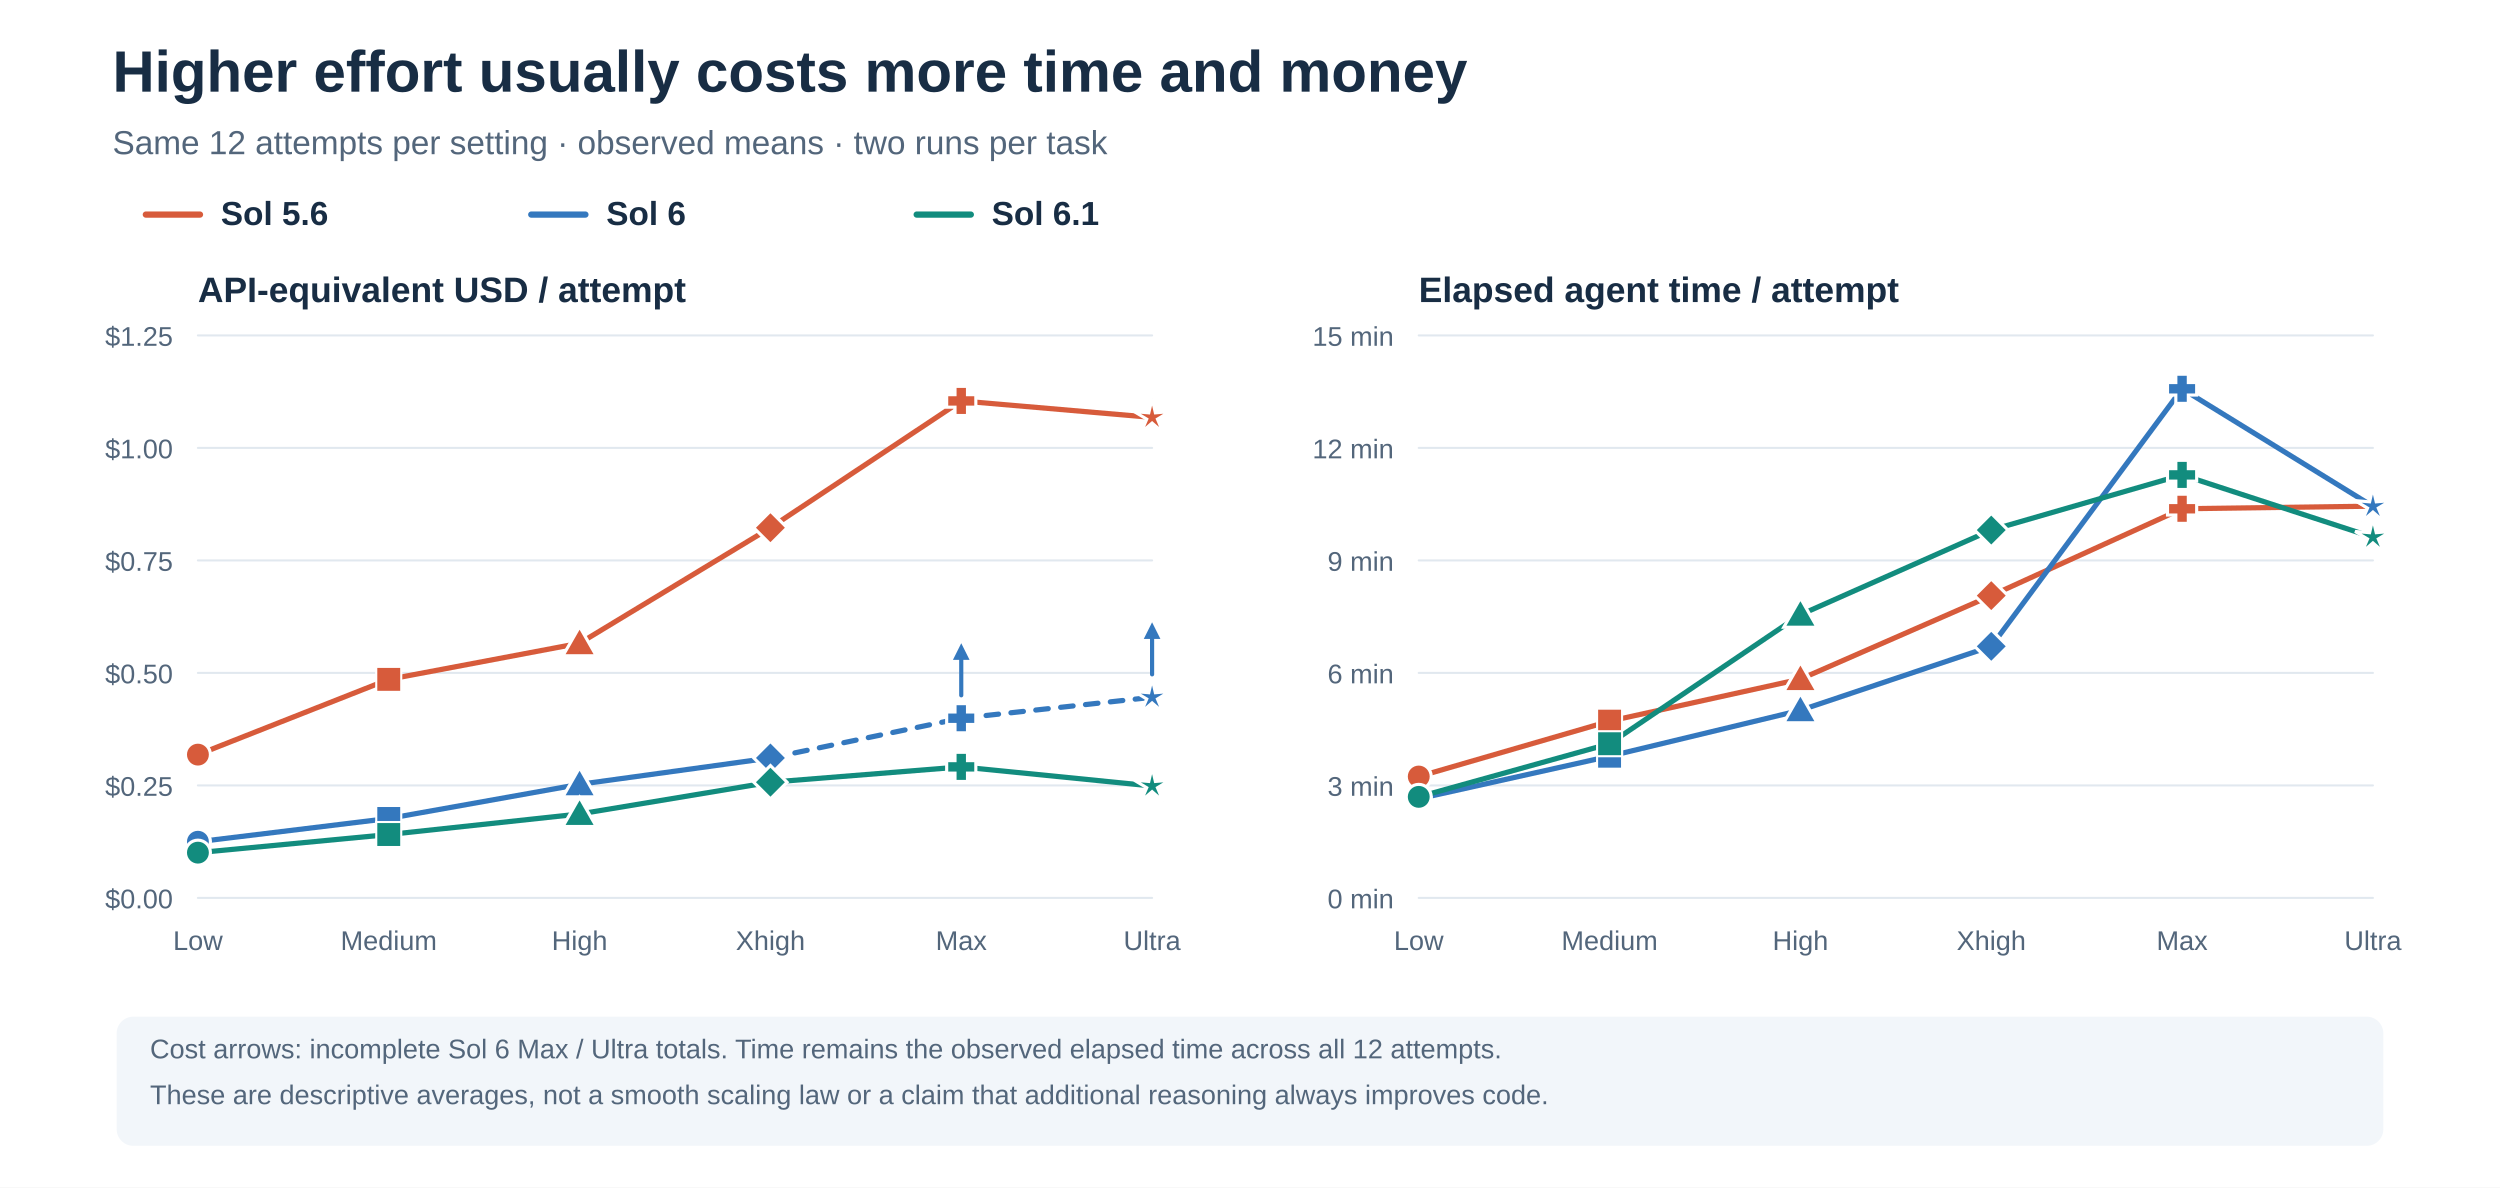
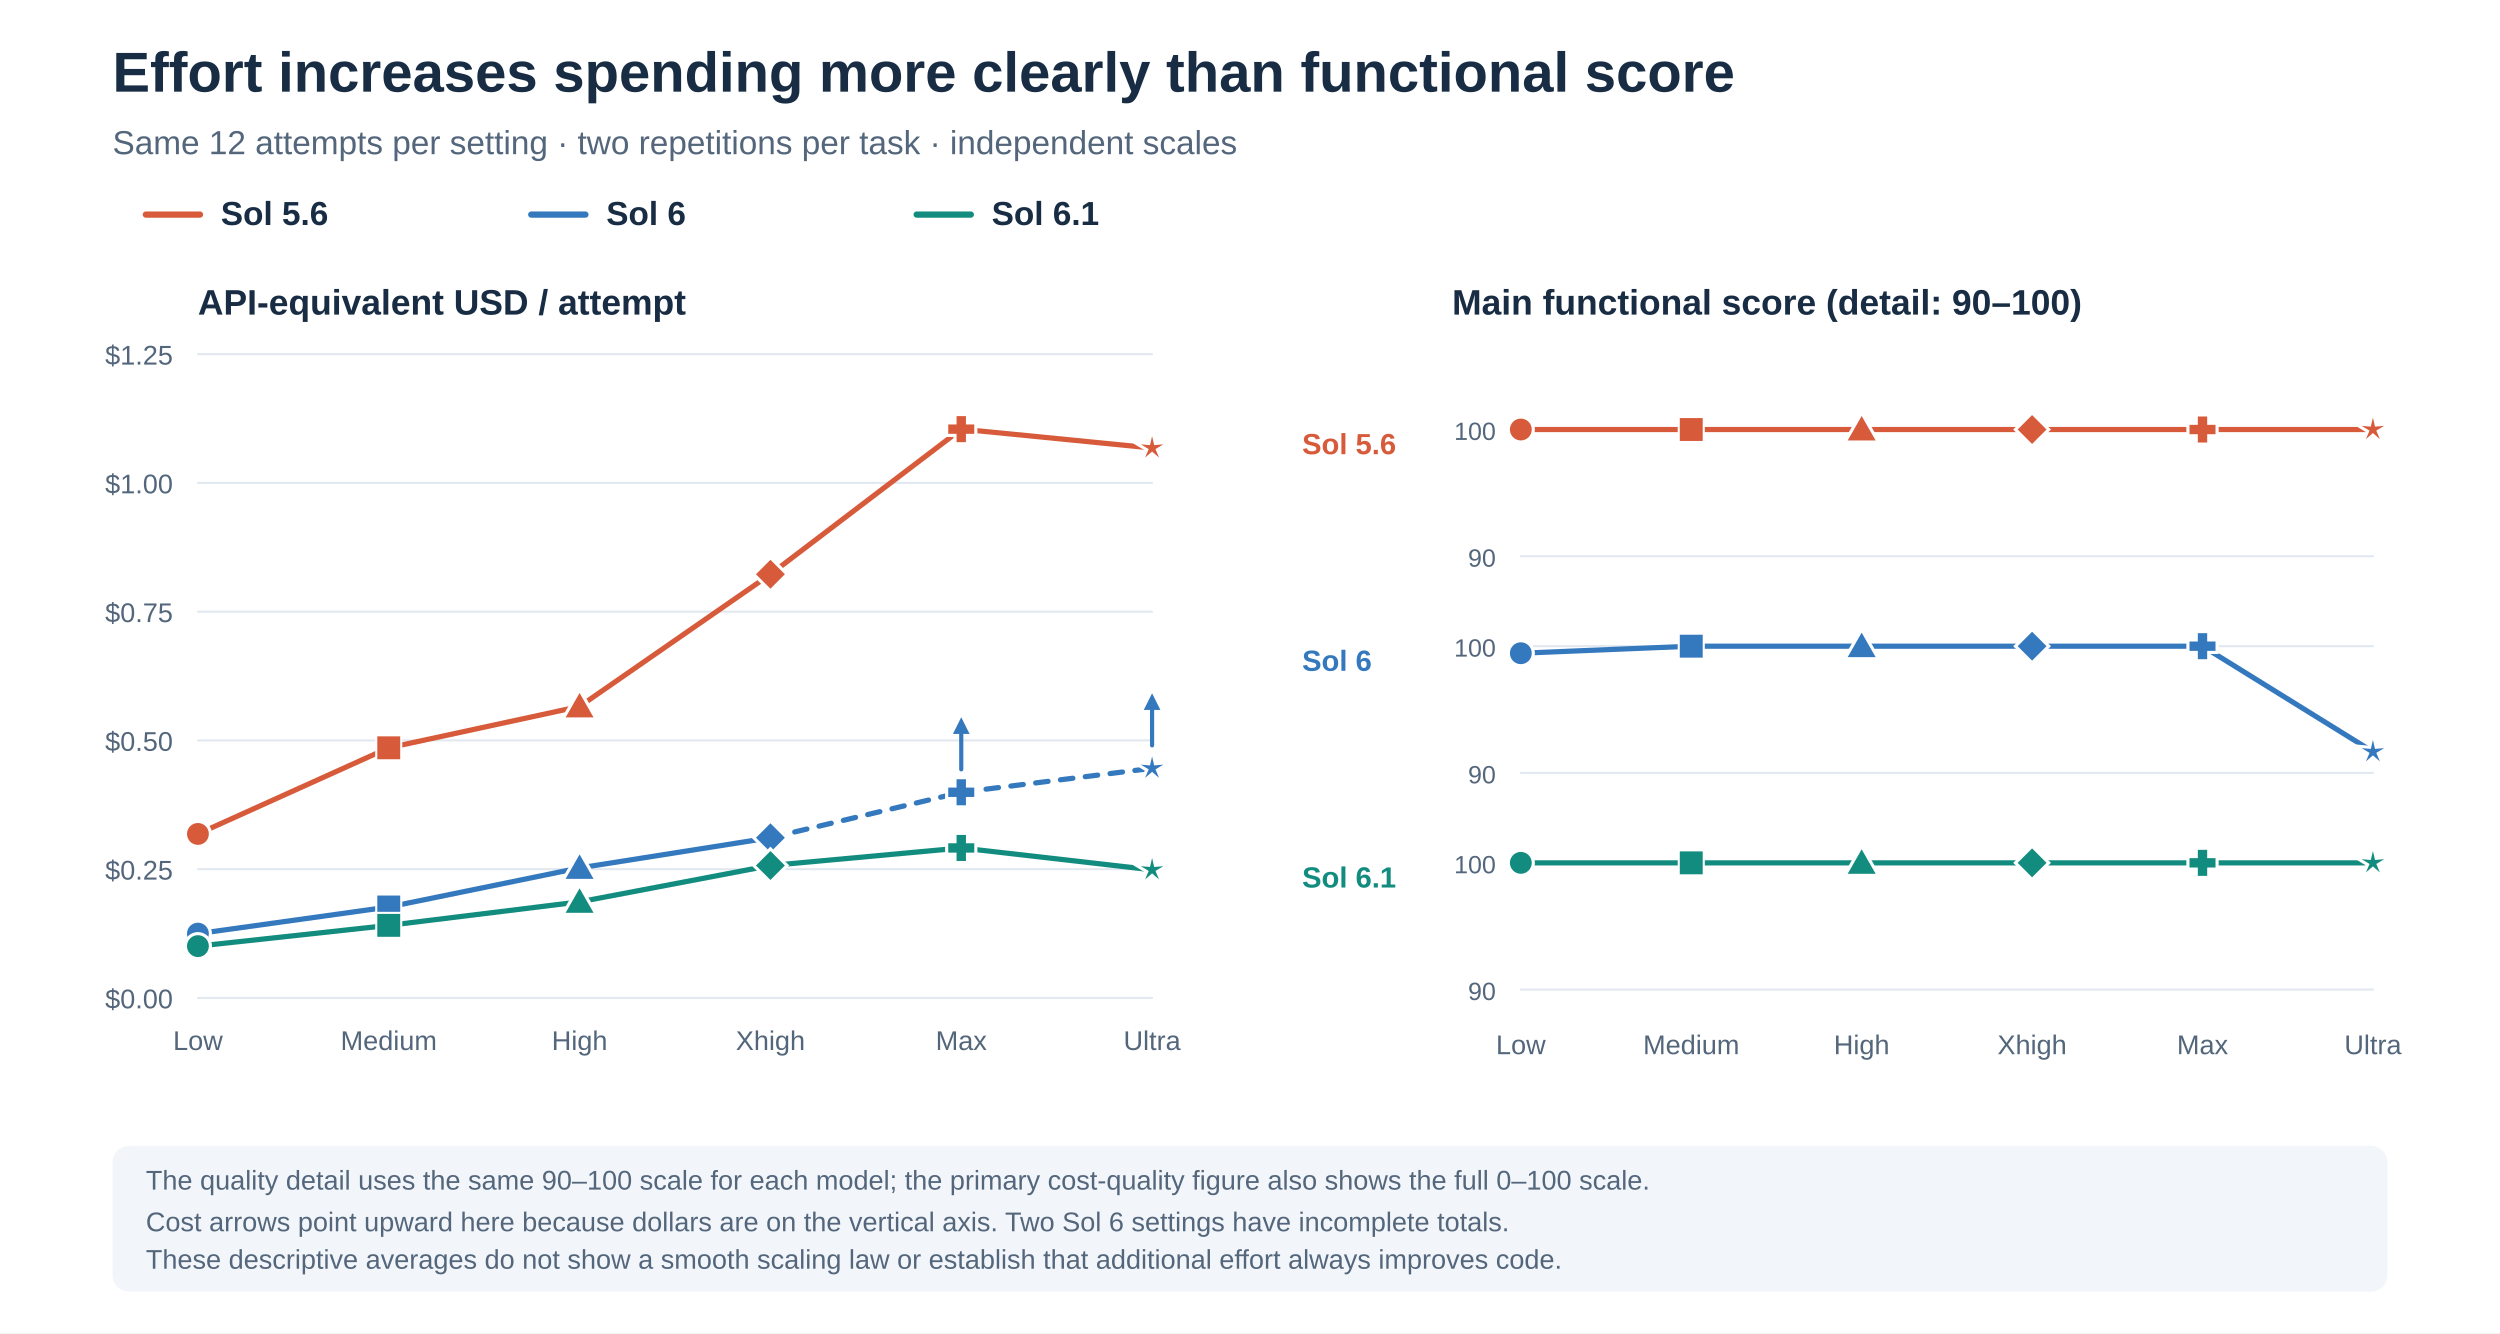
- <svg xmlns="http://www.w3.org/2000/svg" role="img" aria-labelledby="title desc" viewBox="0 0 1200 570">
-   <rect x="0" y="0" width="1200" height="570" rx="0" fill="#FFFFFF" stroke="none" />
-   <text x="54" y="44" font-family="Arial, Helvetica, sans-serif" font-size="28" font-weight="bold" text-anchor="start" fill="#182D44">Higher effort usually costs more time and money</text>
-   <text x="54" y="74" font-family="Arial, Helvetica, sans-serif" font-size="16" font-weight="normal" text-anchor="start" fill="#53667B">Same 12 attempts per setting · observed means · two runs per task</text>
+ <svg xmlns="http://www.w3.org/2000/svg" role="img" aria-labelledby="title desc" viewBox="0 0 1200 640">
+   <rect x="0" y="0" width="1200" height="640" rx="0" fill="#FFFFFF" stroke="none" />
+   <text x="54" y="44" font-family="Arial, Helvetica, sans-serif" font-size="27" font-weight="bold" text-anchor="start" fill="#182D44">Effort increases spending more clearly than functional score</text>
+   <text x="54" y="74" font-family="Arial, Helvetica, sans-serif" font-size="16" font-weight="normal" text-anchor="start" fill="#53667B">Same 12 attempts per setting · two repetitions per task · independent scales</text>
  <polyline points="70,103 96,103" fill="none" stroke="#D75B3B" stroke-width="3" stroke-linejoin="round" stroke-linecap="round" />
  <text x="106" y="108" font-family="Arial, Helvetica, sans-serif" font-size="16" font-weight="bold" text-anchor="start" fill="#182D44">Sol 5.6</text>
  <polyline points="255,103 281,103" fill="none" stroke="#3478BE" stroke-width="3" stroke-linejoin="round" stroke-linecap="round" />
  <text x="291" y="108" font-family="Arial, Helvetica, sans-serif" font-size="16" font-weight="bold" text-anchor="start" fill="#182D44">Sol 6</text>
  <polyline points="440,103 466,103" fill="none" stroke="#128C7E" stroke-width="3" stroke-linejoin="round" stroke-linecap="round" />
  <text x="476" y="108" font-family="Arial, Helvetica, sans-serif" font-size="16" font-weight="bold" text-anchor="start" fill="#182D44">Sol 6.1</text>
-   <text x="95" y="145" font-family="Arial, Helvetica, sans-serif" font-size="17" font-weight="bold" text-anchor="start" fill="#182D44">API-equivalent USD / attempt</text>
-   <polyline points="95,431 553,431" fill="none" stroke="#E1E8EF" stroke-width="1" stroke-linejoin="round" stroke-linecap="round" />
-   <text x="83" y="436" font-family="Arial, Helvetica, sans-serif" font-size="13" font-weight="normal" text-anchor="end" fill="#53667B">$0.00</text>
-   <polyline points="95,377 553,377" fill="none" stroke="#E1E8EF" stroke-width="1" stroke-linejoin="round" stroke-linecap="round" />
-   <text x="83" y="382" font-family="Arial, Helvetica, sans-serif" font-size="13" font-weight="normal" text-anchor="end" fill="#53667B">$0.25</text>
-   <polyline points="95,323 553,323" fill="none" stroke="#E1E8EF" stroke-width="1" stroke-linejoin="round" stroke-linecap="round" />
-   <text x="83" y="328" font-family="Arial, Helvetica, sans-serif" font-size="13" font-weight="normal" text-anchor="end" fill="#53667B">$0.50</text>
-   <polyline points="95,269 553,269" fill="none" stroke="#E1E8EF" stroke-width="1" stroke-linejoin="round" stroke-linecap="round" />
-   <text x="83" y="274" font-family="Arial, Helvetica, sans-serif" font-size="13" font-weight="normal" text-anchor="end" fill="#53667B">$0.75</text>
-   <polyline points="95,215 553,215" fill="none" stroke="#E1E8EF" stroke-width="1" stroke-linejoin="round" stroke-linecap="round" />
-   <text x="83" y="220" font-family="Arial, Helvetica, sans-serif" font-size="13" font-weight="normal" text-anchor="end" fill="#53667B">$1.00</text>
-   <polyline points="95,161 553,161" fill="none" stroke="#E1E8EF" stroke-width="1" stroke-linejoin="round" stroke-linecap="round" />
-   <text x="83" y="166" font-family="Arial, Helvetica, sans-serif" font-size="13" font-weight="normal" text-anchor="end" fill="#53667B">$1.25</text>
-   <text x="95" y="456" font-family="Arial, Helvetica, sans-serif" font-size="13" font-weight="normal" text-anchor="middle" fill="#53667B">Low</text>
-   <text x="186.6" y="456" font-family="Arial, Helvetica, sans-serif" font-size="13" font-weight="normal" text-anchor="middle" fill="#53667B">Medium</text>
-   <text x="278.2" y="456" font-family="Arial, Helvetica, sans-serif" font-size="13" font-weight="normal" text-anchor="middle" fill="#53667B">High</text>
-   <text x="369.8" y="456" font-family="Arial, Helvetica, sans-serif" font-size="13" font-weight="normal" text-anchor="middle" fill="#53667B">Xhigh</text>
-   <text x="461.4" y="456" font-family="Arial, Helvetica, sans-serif" font-size="13" font-weight="normal" text-anchor="middle" fill="#53667B">Max</text>
-   <text x="553" y="456" font-family="Arial, Helvetica, sans-serif" font-size="13" font-weight="normal" text-anchor="middle" fill="#53667B">Ultra</text>
-   <polyline points="95,362.222 186.6,326.096" fill="none" stroke="#D75B3B" stroke-width="2.5" stroke-linejoin="round" stroke-linecap="round" />
-   <polyline points="186.6,326.096 278.2,308.769" fill="none" stroke="#D75B3B" stroke-width="2.5" stroke-linejoin="round" stroke-linecap="round" />
-   <polyline points="278.2,308.769 369.8,253.307" fill="none" stroke="#D75B3B" stroke-width="2.5" stroke-linejoin="round" stroke-linecap="round" />
-   <polyline points="369.8,253.307 461.4,192.446" fill="none" stroke="#D75B3B" stroke-width="2.5" stroke-linejoin="round" stroke-linecap="round" />
-   <polyline points="461.4,192.446 553,200.356" fill="none" stroke="#D75B3B" stroke-width="2.5" stroke-linejoin="round" stroke-linecap="round" />
-   <circle cx="95" cy="362.222" r="6" fill="#D75B3B" stroke="#FFFFFF" stroke-width="1.5" />
-   <rect x="180.6" y="320.096" width="12" height="12" rx="0" fill="#D75B3B" stroke="#FFFFFF" />
-   <polygon points="278.2,300.769 270.2,314.769 286.2,314.769" fill="#D75B3B" stroke="#FFFFFF" stroke-width="1.5" />
-   <polygon points="369.8,245.307 377.8,253.307 369.8,261.307 361.8,253.307" fill="#D75B3B" stroke="#FFFFFF" stroke-width="1.5" />
-   <polygon points="458.4,185.446 464.4,185.446 464.4,189.446 468.4,189.446 468.4,195.446 464.4,195.446 464.4,199.446 458.4,199.446 458.4,195.446 454.4,195.446 454.4,189.446 458.4,189.446" fill="#D75B3B" stroke="#FFFFFF" stroke-width="1.5" />
-   <polygon points="553,191.356 554.587,198.172 561.56,197.575 555.568,201.191 558.29,207.637 553,203.056 547.71,207.637 550.432,201.191 544.44,197.575 551.413,198.172" fill="#D75B3B" stroke="#FFFFFF" stroke-width="1.5" />
-   <polyline points="95,404.036 186.6,392.865" fill="none" stroke="#3478BE" stroke-width="2.5" stroke-linejoin="round" stroke-linecap="round" />
-   <polyline points="186.6,392.865 278.2,376.475" fill="none" stroke="#3478BE" stroke-width="2.5" stroke-linejoin="round" stroke-linecap="round" />
-   <polyline points="278.2,376.475 369.8,363.821" fill="none" stroke="#3478BE" stroke-width="2.5" stroke-linejoin="round" stroke-linecap="round" />
-   <polyline points="369.8,363.821 461.4,344.749" fill="none" stroke="#3478BE" stroke-width="2.5" stroke-linejoin="round" stroke-linecap="round" stroke-dasharray="6 6" />
-   <polyline points="461.4,344.749 553,334.693" fill="none" stroke="#3478BE" stroke-width="2.5" stroke-linejoin="round" stroke-linecap="round" stroke-dasharray="6 6" />
-   <circle cx="95" cy="404.036" r="6" fill="#3478BE" stroke="#FFFFFF" stroke-width="1.5" />
-   <rect x="180.6" y="386.865" width="12" height="12" rx="0" fill="#3478BE" stroke="#FFFFFF" />
-   <polygon points="278.2,368.475 270.2,382.475 286.2,382.475" fill="#3478BE" stroke="#FFFFFF" stroke-width="1.5" />
-   <polygon points="369.8,355.821 377.8,363.821 369.8,371.821 361.8,363.821" fill="#3478BE" stroke="#FFFFFF" stroke-width="1.5" />
-   <polygon points="458.4,337.749 464.4,337.749 464.4,341.749 468.4,341.749 468.4,347.749 464.4,347.749 464.4,351.749 458.4,351.749 458.4,347.749 454.4,347.749 454.4,341.749 458.4,341.749" fill="#3478BE" stroke="#FFFFFF" stroke-width="1.5" />
-   <polyline points="461.4,333.749 461.4,313.749" fill="none" stroke="#3478BE" stroke-width="2" stroke-linejoin="round" stroke-linecap="round" />
-   <polygon points="461.4,308.749 457.4,316.749 465.4,316.749" fill="#3478BE" stroke="none" stroke-width="1" />
-   <polygon points="553,325.693 554.587,332.509 561.56,331.912 555.568,335.527 558.29,341.974 553,337.393 547.71,341.974 550.432,335.527 544.44,331.912 551.413,332.509" fill="#3478BE" stroke="#FFFFFF" stroke-width="1.5" />
-   <polyline points="553,323.693 553,303.693" fill="none" stroke="#3478BE" stroke-width="2" stroke-linejoin="round" stroke-linecap="round" />
-   <polygon points="553,298.693 549,306.693 557,306.693" fill="#3478BE" stroke="none" stroke-width="1" />
-   <polyline points="95,409.273 186.6,400.57" fill="none" stroke="#128C7E" stroke-width="2.5" stroke-linejoin="round" stroke-linecap="round" />
-   <polyline points="186.6,400.57 278.2,390.709" fill="none" stroke="#128C7E" stroke-width="2.5" stroke-linejoin="round" stroke-linecap="round" />
-   <polyline points="278.2,390.709 369.8,375.467" fill="none" stroke="#128C7E" stroke-width="2.5" stroke-linejoin="round" stroke-linecap="round" />
-   <polyline points="369.8,375.467 461.4,368.101" fill="none" stroke="#128C7E" stroke-width="2.5" stroke-linejoin="round" stroke-linecap="round" />
-   <polyline points="461.4,368.101 553,377.28" fill="none" stroke="#128C7E" stroke-width="2.5" stroke-linejoin="round" stroke-linecap="round" />
-   <circle cx="95" cy="409.273" r="6" fill="#128C7E" stroke="#FFFFFF" stroke-width="1.5" />
-   <rect x="180.6" y="394.57" width="12" height="12" rx="0" fill="#128C7E" stroke="#FFFFFF" />
-   <polygon points="278.2,382.709 270.2,396.709 286.2,396.709" fill="#128C7E" stroke="#FFFFFF" stroke-width="1.5" />
-   <polygon points="369.8,367.467 377.8,375.467 369.8,383.467 361.8,375.467" fill="#128C7E" stroke="#FFFFFF" stroke-width="1.5" />
-   <polygon points="458.4,361.101 464.4,361.101 464.4,365.101 468.4,365.101 468.4,371.101 464.4,371.101 464.4,375.101 458.4,375.101 458.4,371.101 454.4,371.101 454.4,365.101 458.4,365.101" fill="#128C7E" stroke="#FFFFFF" stroke-width="1.5" />
-   <polygon points="553,368.28 554.587,375.096 561.56,374.499 555.568,378.115 558.29,384.561 553,379.98 547.71,384.561 550.432,378.115 544.44,374.499 551.413,375.096" fill="#128C7E" stroke="#FFFFFF" stroke-width="1.5" />
-   <text x="681" y="145" font-family="Arial, Helvetica, sans-serif" font-size="17" font-weight="bold" text-anchor="start" fill="#182D44">Elapsed agent time / attempt</text>
-   <polyline points="681,431 1139,431" fill="none" stroke="#E1E8EF" stroke-width="1" stroke-linejoin="round" stroke-linecap="round" />
-   <text x="669" y="436" font-family="Arial, Helvetica, sans-serif" font-size="13" font-weight="normal" text-anchor="end" fill="#53667B">0 min</text>
-   <polyline points="681,377 1139,377" fill="none" stroke="#E1E8EF" stroke-width="1" stroke-linejoin="round" stroke-linecap="round" />
-   <text x="669" y="382" font-family="Arial, Helvetica, sans-serif" font-size="13" font-weight="normal" text-anchor="end" fill="#53667B">3 min</text>
-   <polyline points="681,323 1139,323" fill="none" stroke="#E1E8EF" stroke-width="1" stroke-linejoin="round" stroke-linecap="round" />
-   <text x="669" y="328" font-family="Arial, Helvetica, sans-serif" font-size="13" font-weight="normal" text-anchor="end" fill="#53667B">6 min</text>
-   <polyline points="681,269 1139,269" fill="none" stroke="#E1E8EF" stroke-width="1" stroke-linejoin="round" stroke-linecap="round" />
-   <text x="669" y="274" font-family="Arial, Helvetica, sans-serif" font-size="13" font-weight="normal" text-anchor="end" fill="#53667B">9 min</text>
-   <polyline points="681,215 1139,215" fill="none" stroke="#E1E8EF" stroke-width="1" stroke-linejoin="round" stroke-linecap="round" />
-   <text x="669" y="220" font-family="Arial, Helvetica, sans-serif" font-size="13" font-weight="normal" text-anchor="end" fill="#53667B">12 min</text>
-   <polyline points="681,161 1139,161" fill="none" stroke="#E1E8EF" stroke-width="1" stroke-linejoin="round" stroke-linecap="round" />
-   <text x="669" y="166" font-family="Arial, Helvetica, sans-serif" font-size="13" font-weight="normal" text-anchor="end" fill="#53667B">15 min</text>
-   <text x="681" y="456" font-family="Arial, Helvetica, sans-serif" font-size="13" font-weight="normal" text-anchor="middle" fill="#53667B">Low</text>
-   <text x="772.6" y="456" font-family="Arial, Helvetica, sans-serif" font-size="13" font-weight="normal" text-anchor="middle" fill="#53667B">Medium</text>
-   <text x="864.2" y="456" font-family="Arial, Helvetica, sans-serif" font-size="13" font-weight="normal" text-anchor="middle" fill="#53667B">High</text>
-   <text x="955.8" y="456" font-family="Arial, Helvetica, sans-serif" font-size="13" font-weight="normal" text-anchor="middle" fill="#53667B">Xhigh</text>
-   <text x="1047.4" y="456" font-family="Arial, Helvetica, sans-serif" font-size="13" font-weight="normal" text-anchor="middle" fill="#53667B">Max</text>
-   <text x="1139" y="456" font-family="Arial, Helvetica, sans-serif" font-size="13" font-weight="normal" text-anchor="middle" fill="#53667B">Ultra</text>
-   <polyline points="681,372.734 772.6,346.153" fill="none" stroke="#D75B3B" stroke-width="2.5" stroke-linejoin="round" stroke-linecap="round" />
-   <polyline points="772.6,346.153 864.2,325.966" fill="none" stroke="#D75B3B" stroke-width="2.5" stroke-linejoin="round" stroke-linecap="round" />
-   <polyline points="864.2,325.966 955.8,285.898" fill="none" stroke="#D75B3B" stroke-width="2.5" stroke-linejoin="round" stroke-linecap="round" />
-   <polyline points="955.8,285.898 1047.4,244.214" fill="none" stroke="#D75B3B" stroke-width="2.5" stroke-linejoin="round" stroke-linecap="round" />
-   <polyline points="1047.4,244.214 1139,242.958" fill="none" stroke="#D75B3B" stroke-width="2.5" stroke-linejoin="round" stroke-linecap="round" />
-   <circle cx="681" cy="372.734" r="6" fill="#D75B3B" stroke="#FFFFFF" stroke-width="1.5" />
-   <rect x="766.6" y="340.153" width="12" height="12" rx="0" fill="#D75B3B" stroke="#FFFFFF" />
-   <polygon points="864.2,317.966 856.2,331.966 872.2,331.966" fill="#D75B3B" stroke="#FFFFFF" stroke-width="1.5" />
-   <polygon points="955.8,277.898 963.8,285.898 955.8,293.898 947.8,285.898" fill="#D75B3B" stroke="#FFFFFF" stroke-width="1.5" />
-   <polygon points="1044.4,237.214 1050.4,237.214 1050.4,241.214 1054.4,241.214 1054.4,247.214 1050.4,247.214 1050.4,251.214 1044.4,251.214 1044.4,247.214 1040.4,247.214 1040.4,241.214 1044.4,241.214" fill="#D75B3B" stroke="#FFFFFF" stroke-width="1.5" />
-   <polygon points="1139,233.958 1140.587,240.774 1147.56,240.177 1141.568,243.793 1144.29,250.24 1139,245.658 1133.71,250.24 1136.432,243.793 1130.44,240.177 1137.413,240.774" fill="#D75B3B" stroke="#FFFFFF" stroke-width="1.5" />
-   <polyline points="681,383.403 772.6,362.979" fill="none" stroke="#3478BE" stroke-width="2.5" stroke-linejoin="round" stroke-linecap="round" />
-   <polyline points="772.6,362.979 864.2,340.932" fill="none" stroke="#3478BE" stroke-width="2.5" stroke-linejoin="round" stroke-linecap="round" />
-   <polyline points="864.2,340.932 955.8,310.234" fill="none" stroke="#3478BE" stroke-width="2.5" stroke-linejoin="round" stroke-linecap="round" />
-   <polyline points="955.8,310.234 1047.4,186.621" fill="none" stroke="#3478BE" stroke-width="2.5" stroke-linejoin="round" stroke-linecap="round" />
-   <polyline points="1047.4,186.621 1139,243.068" fill="none" stroke="#3478BE" stroke-width="2.5" stroke-linejoin="round" stroke-linecap="round" />
-   <circle cx="681" cy="383.403" r="6" fill="#3478BE" stroke="#FFFFFF" stroke-width="1.5" />
-   <rect x="766.6" y="356.979" width="12" height="12" rx="0" fill="#3478BE" stroke="#FFFFFF" />
-   <polygon points="864.2,332.932 856.2,346.932 872.2,346.932" fill="#3478BE" stroke="#FFFFFF" stroke-width="1.5" />
-   <polygon points="955.8,302.234 963.8,310.234 955.8,318.234 947.8,310.234" fill="#3478BE" stroke="#FFFFFF" stroke-width="1.5" />
-   <polygon points="1044.4,179.621 1050.4,179.621 1050.4,183.621 1054.4,183.621 1054.4,189.621 1050.4,189.621 1050.4,193.621 1044.4,193.621 1044.4,189.621 1040.4,189.621 1040.4,183.621 1044.4,183.621" fill="#3478BE" stroke="#FFFFFF" stroke-width="1.5" />
-   <polygon points="1139,234.068 1140.587,240.883 1147.56,240.287 1141.568,243.902 1144.29,250.349 1139,245.768 1133.71,250.349 1136.432,243.902 1130.44,240.287 1137.413,240.883" fill="#3478BE" stroke="#FFFFFF" stroke-width="1.5" />
-   <polyline points="681,382.495 772.6,356.988" fill="none" stroke="#128C7E" stroke-width="2.5" stroke-linejoin="round" stroke-linecap="round" />
-   <polyline points="772.6,356.988 864.2,295.07" fill="none" stroke="#128C7E" stroke-width="2.5" stroke-linejoin="round" stroke-linecap="round" />
-   <polyline points="864.2,295.07 955.8,254.429" fill="none" stroke="#128C7E" stroke-width="2.5" stroke-linejoin="round" stroke-linecap="round" />
-   <polyline points="955.8,254.429 1047.4,227.952" fill="none" stroke="#128C7E" stroke-width="2.5" stroke-linejoin="round" stroke-linecap="round" />
-   <polyline points="1047.4,227.952 1139,257.878" fill="none" stroke="#128C7E" stroke-width="2.5" stroke-linejoin="round" stroke-linecap="round" />
-   <circle cx="681" cy="382.495" r="6" fill="#128C7E" stroke="#FFFFFF" stroke-width="1.5" />
-   <rect x="766.6" y="350.988" width="12" height="12" rx="0" fill="#128C7E" stroke="#FFFFFF" />
-   <polygon points="864.2,287.07 856.2,301.07 872.2,301.07" fill="#128C7E" stroke="#FFFFFF" stroke-width="1.5" />
-   <polygon points="955.8,246.429 963.8,254.429 955.8,262.429 947.8,254.429" fill="#128C7E" stroke="#FFFFFF" stroke-width="1.5" />
-   <polygon points="1044.4,220.952 1050.4,220.952 1050.4,224.952 1054.4,224.952 1054.4,230.952 1050.4,230.952 1050.4,234.952 1044.4,234.952 1044.4,230.952 1040.4,230.952 1040.4,224.952 1044.4,224.952" fill="#128C7E" stroke="#FFFFFF" stroke-width="1.5" />
-   <polygon points="1139,248.878 1140.587,255.694 1147.56,255.097 1141.568,258.713 1144.29,265.159 1139,260.578 1133.71,265.159 1136.432,258.713 1130.44,255.097 1137.413,255.694" fill="#128C7E" stroke="#FFFFFF" stroke-width="1.5" />
-   <rect x="56" y="488" width="1088" height="62" rx="8" fill="#F2F6FA" stroke="none" />
-   <text x="72" y="508" font-family="Arial, Helvetica, sans-serif" font-size="13" font-weight="normal" text-anchor="start" fill="#53667B">Cost arrows: incomplete Sol 6 Max / Ultra totals. Time remains the observed elapsed time across all 12 attempts.</text>
-   <text x="72" y="530" font-family="Arial, Helvetica, sans-serif" font-size="13" font-weight="normal" text-anchor="start" fill="#53667B">These are descriptive averages, not a smooth scaling law or a claim that additional reasoning always improves code.</text>
+   <text x="95" y="151" font-family="Arial, Helvetica, sans-serif" font-size="17" font-weight="bold" text-anchor="start" fill="#182D44">API-equivalent USD / attempt</text>
+   <polyline points="95,479 553,479" fill="none" stroke="#E1E8EF" stroke-width="1" stroke-linejoin="round" stroke-linecap="round" />
+   <text x="83" y="484" font-family="Arial, Helvetica, sans-serif" font-size="13" font-weight="normal" text-anchor="end" fill="#53667B">$0.00</text>
+   <polyline points="95,417.2 553,417.2" fill="none" stroke="#E1E8EF" stroke-width="1" stroke-linejoin="round" stroke-linecap="round" />
+   <text x="83" y="422.2" font-family="Arial, Helvetica, sans-serif" font-size="13" font-weight="normal" text-anchor="end" fill="#53667B">$0.25</text>
+   <polyline points="95,355.4 553,355.4" fill="none" stroke="#E1E8EF" stroke-width="1" stroke-linejoin="round" stroke-linecap="round" />
+   <text x="83" y="360.4" font-family="Arial, Helvetica, sans-serif" font-size="13" font-weight="normal" text-anchor="end" fill="#53667B">$0.50</text>
+   <polyline points="95,293.6 553,293.6" fill="none" stroke="#E1E8EF" stroke-width="1" stroke-linejoin="round" stroke-linecap="round" />
+   <text x="83" y="298.6" font-family="Arial, Helvetica, sans-serif" font-size="13" font-weight="normal" text-anchor="end" fill="#53667B">$0.75</text>
+   <polyline points="95,231.8 553,231.8" fill="none" stroke="#E1E8EF" stroke-width="1" stroke-linejoin="round" stroke-linecap="round" />
+   <text x="83" y="236.8" font-family="Arial, Helvetica, sans-serif" font-size="13" font-weight="normal" text-anchor="end" fill="#53667B">$1.00</text>
+   <polyline points="95,170 553,170" fill="none" stroke="#E1E8EF" stroke-width="1" stroke-linejoin="round" stroke-linecap="round" />
+   <text x="83" y="175" font-family="Arial, Helvetica, sans-serif" font-size="13" font-weight="normal" text-anchor="end" fill="#53667B">$1.25</text>
+   <text x="95" y="504" font-family="Arial, Helvetica, sans-serif" font-size="13" font-weight="normal" text-anchor="middle" fill="#53667B">Low</text>
+   <text x="186.6" y="504" font-family="Arial, Helvetica, sans-serif" font-size="13" font-weight="normal" text-anchor="middle" fill="#53667B">Medium</text>
+   <text x="278.2" y="504" font-family="Arial, Helvetica, sans-serif" font-size="13" font-weight="normal" text-anchor="middle" fill="#53667B">High</text>
+   <text x="369.8" y="504" font-family="Arial, Helvetica, sans-serif" font-size="13" font-weight="normal" text-anchor="middle" fill="#53667B">Xhigh</text>
+   <text x="461.4" y="504" font-family="Arial, Helvetica, sans-serif" font-size="13" font-weight="normal" text-anchor="middle" fill="#53667B">Max</text>
+   <text x="553" y="504" font-family="Arial, Helvetica, sans-serif" font-size="13" font-weight="normal" text-anchor="middle" fill="#53667B">Ultra</text>
+   <polyline points="95,400.288 186.6,358.943" fill="none" stroke="#D75B3B" stroke-width="2.5" stroke-linejoin="round" stroke-linecap="round" />
+   <polyline points="186.6,358.943 278.2,339.113" fill="none" stroke="#D75B3B" stroke-width="2.5" stroke-linejoin="round" stroke-linecap="round" />
+   <polyline points="278.2,339.113 369.8,275.64" fill="none" stroke="#D75B3B" stroke-width="2.5" stroke-linejoin="round" stroke-linecap="round" />
+   <polyline points="369.8,275.64 461.4,205.988" fill="none" stroke="#D75B3B" stroke-width="2.5" stroke-linejoin="round" stroke-linecap="round" />
+   <polyline points="461.4,205.988 553,215.041" fill="none" stroke="#D75B3B" stroke-width="2.5" stroke-linejoin="round" stroke-linecap="round" />
+   <circle cx="95" cy="400.288" r="6" fill="#D75B3B" stroke="#FFFFFF" stroke-width="1.5" />
+   <rect x="180.6" y="352.943" width="12" height="12" rx="0" fill="#D75B3B" stroke="#FFFFFF" />
+   <polygon points="278.2,331.113 270.2,345.113 286.2,345.113" fill="#D75B3B" stroke="#FFFFFF" stroke-width="1.5" />
+   <polygon points="369.8,267.64 377.8,275.64 369.8,283.64 361.8,275.64" fill="#D75B3B" stroke="#FFFFFF" stroke-width="1.5" />
+   <polygon points="458.4,198.988 464.4,198.988 464.4,202.988 468.4,202.988 468.4,208.988 464.4,208.988 464.4,212.988 458.4,212.988 458.4,208.988 454.4,208.988 454.4,202.988 458.4,202.988" fill="#D75B3B" stroke="#FFFFFF" stroke-width="1.5" />
+   <polygon points="553,206.041 554.587,212.857 561.56,212.26 555.568,215.875 558.29,222.322 553,217.741 547.71,222.322 550.432,215.875 544.44,212.26 551.413,212.857" fill="#D75B3B" stroke="#FFFFFF" stroke-width="1.5" />
+   <polyline points="95,448.141 186.6,435.356" fill="none" stroke="#3478BE" stroke-width="2.5" stroke-linejoin="round" stroke-linecap="round" />
+   <polyline points="186.6,435.356 278.2,416.599" fill="none" stroke="#3478BE" stroke-width="2.5" stroke-linejoin="round" stroke-linecap="round" />
+   <polyline points="278.2,416.599 369.8,402.117" fill="none" stroke="#3478BE" stroke-width="2.5" stroke-linejoin="round" stroke-linecap="round" />
+   <polyline points="369.8,402.117 461.4,380.29" fill="none" stroke="#3478BE" stroke-width="2.5" stroke-linejoin="round" stroke-linecap="round" stroke-dasharray="6 6" />
+   <polyline points="461.4,380.29 553,368.782" fill="none" stroke="#3478BE" stroke-width="2.5" stroke-linejoin="round" stroke-linecap="round" stroke-dasharray="6 6" />
+   <circle cx="95" cy="448.141" r="6" fill="#3478BE" stroke="#FFFFFF" stroke-width="1.5" />
+   <rect x="180.6" y="429.356" width="12" height="12" rx="0" fill="#3478BE" stroke="#FFFFFF" />
+   <polygon points="278.2,408.599 270.2,422.599 286.2,422.599" fill="#3478BE" stroke="#FFFFFF" stroke-width="1.5" />
+   <polygon points="369.8,394.117 377.8,402.117 369.8,410.117 361.8,402.117" fill="#3478BE" stroke="#FFFFFF" stroke-width="1.5" />
+   <polygon points="458.4,373.29 464.4,373.29 464.4,377.29 468.4,377.29 468.4,383.29 464.4,383.29 464.4,387.29 458.4,387.29 458.4,383.29 454.4,383.29 454.4,377.29 458.4,377.29" fill="#3478BE" stroke="#FFFFFF" stroke-width="1.5" />
+   <polyline points="461.4,369.29 461.4,349.29" fill="none" stroke="#3478BE" stroke-width="2" stroke-linejoin="round" stroke-linecap="round" />
+   <polygon points="461.4,344.29 457.4,352.29 465.4,352.29" fill="#3478BE" stroke="none" stroke-width="1" />
+   <polygon points="553,359.782 554.587,366.598 561.56,366.001 555.568,369.616 558.29,376.063 553,371.482 547.71,376.063 550.432,369.616 544.44,366.001 551.413,366.598" fill="#3478BE" stroke="#FFFFFF" stroke-width="1.5" />
+   <polyline points="553,357.782 553,337.782" fill="none" stroke="#3478BE" stroke-width="2" stroke-linejoin="round" stroke-linecap="round" />
+   <polygon points="553,332.782 549,340.782 557,340.782" fill="#3478BE" stroke="none" stroke-width="1" />
+   <polyline points="95,454.135 186.6,444.175" fill="none" stroke="#128C7E" stroke-width="2.5" stroke-linejoin="round" stroke-linecap="round" />
+   <polyline points="186.6,444.175 278.2,432.889" fill="none" stroke="#128C7E" stroke-width="2.5" stroke-linejoin="round" stroke-linecap="round" />
+   <polyline points="278.2,432.889 369.8,415.446" fill="none" stroke="#128C7E" stroke-width="2.5" stroke-linejoin="round" stroke-linecap="round" />
+   <polyline points="369.8,415.446 461.4,407.015" fill="none" stroke="#128C7E" stroke-width="2.5" stroke-linejoin="round" stroke-linecap="round" />
+   <polyline points="461.4,407.015 553,417.521" fill="none" stroke="#128C7E" stroke-width="2.5" stroke-linejoin="round" stroke-linecap="round" />
+   <circle cx="95" cy="454.135" r="6" fill="#128C7E" stroke="#FFFFFF" stroke-width="1.5" />
+   <rect x="180.6" y="438.175" width="12" height="12" rx="0" fill="#128C7E" stroke="#FFFFFF" />
+   <polygon points="278.2,424.889 270.2,438.889 286.2,438.889" fill="#128C7E" stroke="#FFFFFF" stroke-width="1.5" />
+   <polygon points="369.8,407.446 377.8,415.446 369.8,423.446 361.8,415.446" fill="#128C7E" stroke="#FFFFFF" stroke-width="1.5" />
+   <polygon points="458.4,400.015 464.4,400.015 464.4,404.015 468.4,404.015 468.4,410.015 464.4,410.015 464.4,414.015 458.4,414.015 458.4,410.015 454.4,410.015 454.4,404.015 458.4,404.015" fill="#128C7E" stroke="#FFFFFF" stroke-width="1.5" />
+   <polygon points="553,408.521 554.587,415.336 561.56,414.74 555.568,418.355 558.29,424.802 553,420.221 547.71,424.802 550.432,418.355 544.44,414.74 551.413,415.336" fill="#128C7E" stroke="#FFFFFF" stroke-width="1.5" />
+   <text x="697" y="151" font-family="Arial, Helvetica, sans-serif" font-size="17" font-weight="bold" text-anchor="start" fill="#182D44">Main functional score (detail: 90–100)</text>
+   <text x="625" y="218" font-family="Arial, Helvetica, sans-serif" font-size="14" font-weight="bold" text-anchor="start" fill="#D75B3B">Sol 5.6</text>
+   <polyline points="730,267 1139,267" fill="none" stroke="#E1E8EF" stroke-width="1" stroke-linejoin="round" stroke-linecap="round" />
+   <text x="718" y="272" font-family="Arial, Helvetica, sans-serif" font-size="12" font-weight="normal" text-anchor="end" fill="#53667B">90</text>
+   <polyline points="730,206.167 1139,206.167" fill="none" stroke="#E1E8EF" stroke-width="1" stroke-linejoin="round" stroke-linecap="round" />
+   <text x="718" y="211.167" font-family="Arial, Helvetica, sans-serif" font-size="12" font-weight="normal" text-anchor="end" fill="#53667B">100</text>
+   <polyline points="730,206.167 811.8,206.167 893.6,206.167 975.4,206.167 1057.2,206.167 1139,206.167" fill="none" stroke="#D75B3B" stroke-width="2.5" stroke-linejoin="round" stroke-linecap="round" />
+   <circle cx="730" cy="206.167" r="6" fill="#D75B3B" stroke="#FFFFFF" stroke-width="1.5" />
+   <rect x="805.8" y="200.167" width="12" height="12" rx="0" fill="#D75B3B" stroke="#FFFFFF" />
+   <polygon points="893.6,198.167 885.6,212.167 901.6,212.167" fill="#D75B3B" stroke="#FFFFFF" stroke-width="1.5" />
+   <polygon points="975.4,198.167 983.4,206.167 975.4,214.167 967.4,206.167" fill="#D75B3B" stroke="#FFFFFF" stroke-width="1.5" />
+   <polygon points="1054.2,199.167 1060.2,199.167 1060.2,203.167 1064.2,203.167 1064.2,209.167 1060.2,209.167 1060.2,213.167 1054.2,213.167 1054.2,209.167 1050.2,209.167 1050.2,203.167 1054.2,203.167" fill="#D75B3B" stroke="#FFFFFF" stroke-width="1.5" />
+   <polygon points="1139,197.167 1140.587,203.982 1147.56,203.386 1141.568,207.001 1144.29,213.448 1139,208.867 1133.71,213.448 1136.432,207.001 1130.44,203.386 1137.413,203.982" fill="#D75B3B" stroke="#FFFFFF" stroke-width="1.5" />
+   <text x="625" y="322" font-family="Arial, Helvetica, sans-serif" font-size="14" font-weight="bold" text-anchor="start" fill="#3478BE">Sol 6</text>
+   <polyline points="730,371 1139,371" fill="none" stroke="#E1E8EF" stroke-width="1" stroke-linejoin="round" stroke-linecap="round" />
+   <text x="718" y="376" font-family="Arial, Helvetica, sans-serif" font-size="12" font-weight="normal" text-anchor="end" fill="#53667B">90</text>
+   <polyline points="730,310.167 1139,310.167" fill="none" stroke="#E1E8EF" stroke-width="1" stroke-linejoin="round" stroke-linecap="round" />
+   <text x="718" y="315.167" font-family="Arial, Helvetica, sans-serif" font-size="12" font-weight="normal" text-anchor="end" fill="#53667B">100</text>
+   <polyline points="730,313.546 811.8,310.167 893.6,310.167 975.4,310.167 1057.2,310.167 1139,360.861" fill="none" stroke="#3478BE" stroke-width="2.5" stroke-linejoin="round" stroke-linecap="round" />
+   <circle cx="730" cy="313.546" r="6" fill="#3478BE" stroke="#FFFFFF" stroke-width="1.5" />
+   <rect x="805.8" y="304.167" width="12" height="12" rx="0" fill="#3478BE" stroke="#FFFFFF" />
+   <polygon points="893.6,302.167 885.6,316.167 901.6,316.167" fill="#3478BE" stroke="#FFFFFF" stroke-width="1.5" />
+   <polygon points="975.4,302.167 983.4,310.167 975.4,318.167 967.4,310.167" fill="#3478BE" stroke="#FFFFFF" stroke-width="1.5" />
+   <polygon points="1054.2,303.167 1060.2,303.167 1060.2,307.167 1064.2,307.167 1064.2,313.167 1060.2,313.167 1060.2,317.167 1054.2,317.167 1054.2,313.167 1050.2,313.167 1050.2,307.167 1054.2,307.167" fill="#3478BE" stroke="#FFFFFF" stroke-width="1.5" />
+   <polygon points="1139,351.861 1140.587,358.677 1147.56,358.08 1141.568,361.695 1144.29,368.142 1139,363.561 1133.71,368.142 1136.432,361.695 1130.44,358.08 1137.413,358.677" fill="#3478BE" stroke="#FFFFFF" stroke-width="1.5" />
+   <text x="625" y="426" font-family="Arial, Helvetica, sans-serif" font-size="14" font-weight="bold" text-anchor="start" fill="#128C7E">Sol 6.1</text>
+   <polyline points="730,475 1139,475" fill="none" stroke="#E1E8EF" stroke-width="1" stroke-linejoin="round" stroke-linecap="round" />
+   <text x="718" y="480" font-family="Arial, Helvetica, sans-serif" font-size="12" font-weight="normal" text-anchor="end" fill="#53667B">90</text>
+   <polyline points="730,414.167 1139,414.167" fill="none" stroke="#E1E8EF" stroke-width="1" stroke-linejoin="round" stroke-linecap="round" />
+   <text x="718" y="419.167" font-family="Arial, Helvetica, sans-serif" font-size="12" font-weight="normal" text-anchor="end" fill="#53667B">100</text>
+   <polyline points="730,414.167 811.8,414.167 893.6,414.167 975.4,414.167 1057.2,414.167 1139,414.167" fill="none" stroke="#128C7E" stroke-width="2.5" stroke-linejoin="round" stroke-linecap="round" />
+   <circle cx="730" cy="414.167" r="6" fill="#128C7E" stroke="#FFFFFF" stroke-width="1.5" />
+   <rect x="805.8" y="408.167" width="12" height="12" rx="0" fill="#128C7E" stroke="#FFFFFF" />
+   <polygon points="893.6,406.167 885.6,420.167 901.6,420.167" fill="#128C7E" stroke="#FFFFFF" stroke-width="1.5" />
+   <polygon points="975.4,406.167 983.4,414.167 975.4,422.167 967.4,414.167" fill="#128C7E" stroke="#FFFFFF" stroke-width="1.5" />
+   <polygon points="1054.2,407.167 1060.2,407.167 1060.2,411.167 1064.2,411.167 1064.2,417.167 1060.2,417.167 1060.2,421.167 1054.2,421.167 1054.2,417.167 1050.2,417.167 1050.2,411.167 1054.2,411.167" fill="#128C7E" stroke="#FFFFFF" stroke-width="1.5" />
+   <polygon points="1139,405.167 1140.587,411.982 1147.56,411.386 1141.568,415.001 1144.29,421.448 1139,416.867 1133.71,421.448 1136.432,415.001 1130.44,411.386 1137.413,411.982" fill="#128C7E" stroke="#FFFFFF" stroke-width="1.5" />
+   <text x="730" y="506" font-family="Arial, Helvetica, sans-serif" font-size="13" font-weight="normal" text-anchor="middle" fill="#53667B">Low</text>
+   <text x="811.8" y="506" font-family="Arial, Helvetica, sans-serif" font-size="13" font-weight="normal" text-anchor="middle" fill="#53667B">Medium</text>
+   <text x="893.6" y="506" font-family="Arial, Helvetica, sans-serif" font-size="13" font-weight="normal" text-anchor="middle" fill="#53667B">High</text>
+   <text x="975.4" y="506" font-family="Arial, Helvetica, sans-serif" font-size="13" font-weight="normal" text-anchor="middle" fill="#53667B">Xhigh</text>
+   <text x="1057.2" y="506" font-family="Arial, Helvetica, sans-serif" font-size="13" font-weight="normal" text-anchor="middle" fill="#53667B">Max</text>
+   <text x="1139" y="506" font-family="Arial, Helvetica, sans-serif" font-size="13" font-weight="normal" text-anchor="middle" fill="#53667B">Ultra</text>
+   <rect x="54" y="550" width="1092" height="70" rx="8" fill="#F2F6FA" stroke="none" />
+   <text x="70" y="571" font-family="Arial, Helvetica, sans-serif" font-size="13" font-weight="normal" text-anchor="start" fill="#53667B">The quality detail uses the same 90–100 scale for each model; the primary cost-quality figure also shows the full 0–100 scale.</text>
+   <text x="70" y="591" font-family="Arial, Helvetica, sans-serif" font-size="13" font-weight="normal" text-anchor="start" fill="#53667B">Cost arrows point upward here because dollars are on the vertical axis. Two Sol 6 settings have incomplete totals.</text>
+   <text x="70" y="609" font-family="Arial, Helvetica, sans-serif" font-size="13" font-weight="normal" text-anchor="start" fill="#53667B">These descriptive averages do not show a smooth scaling law or establish that additional effort always improves code.</text>
</svg>
